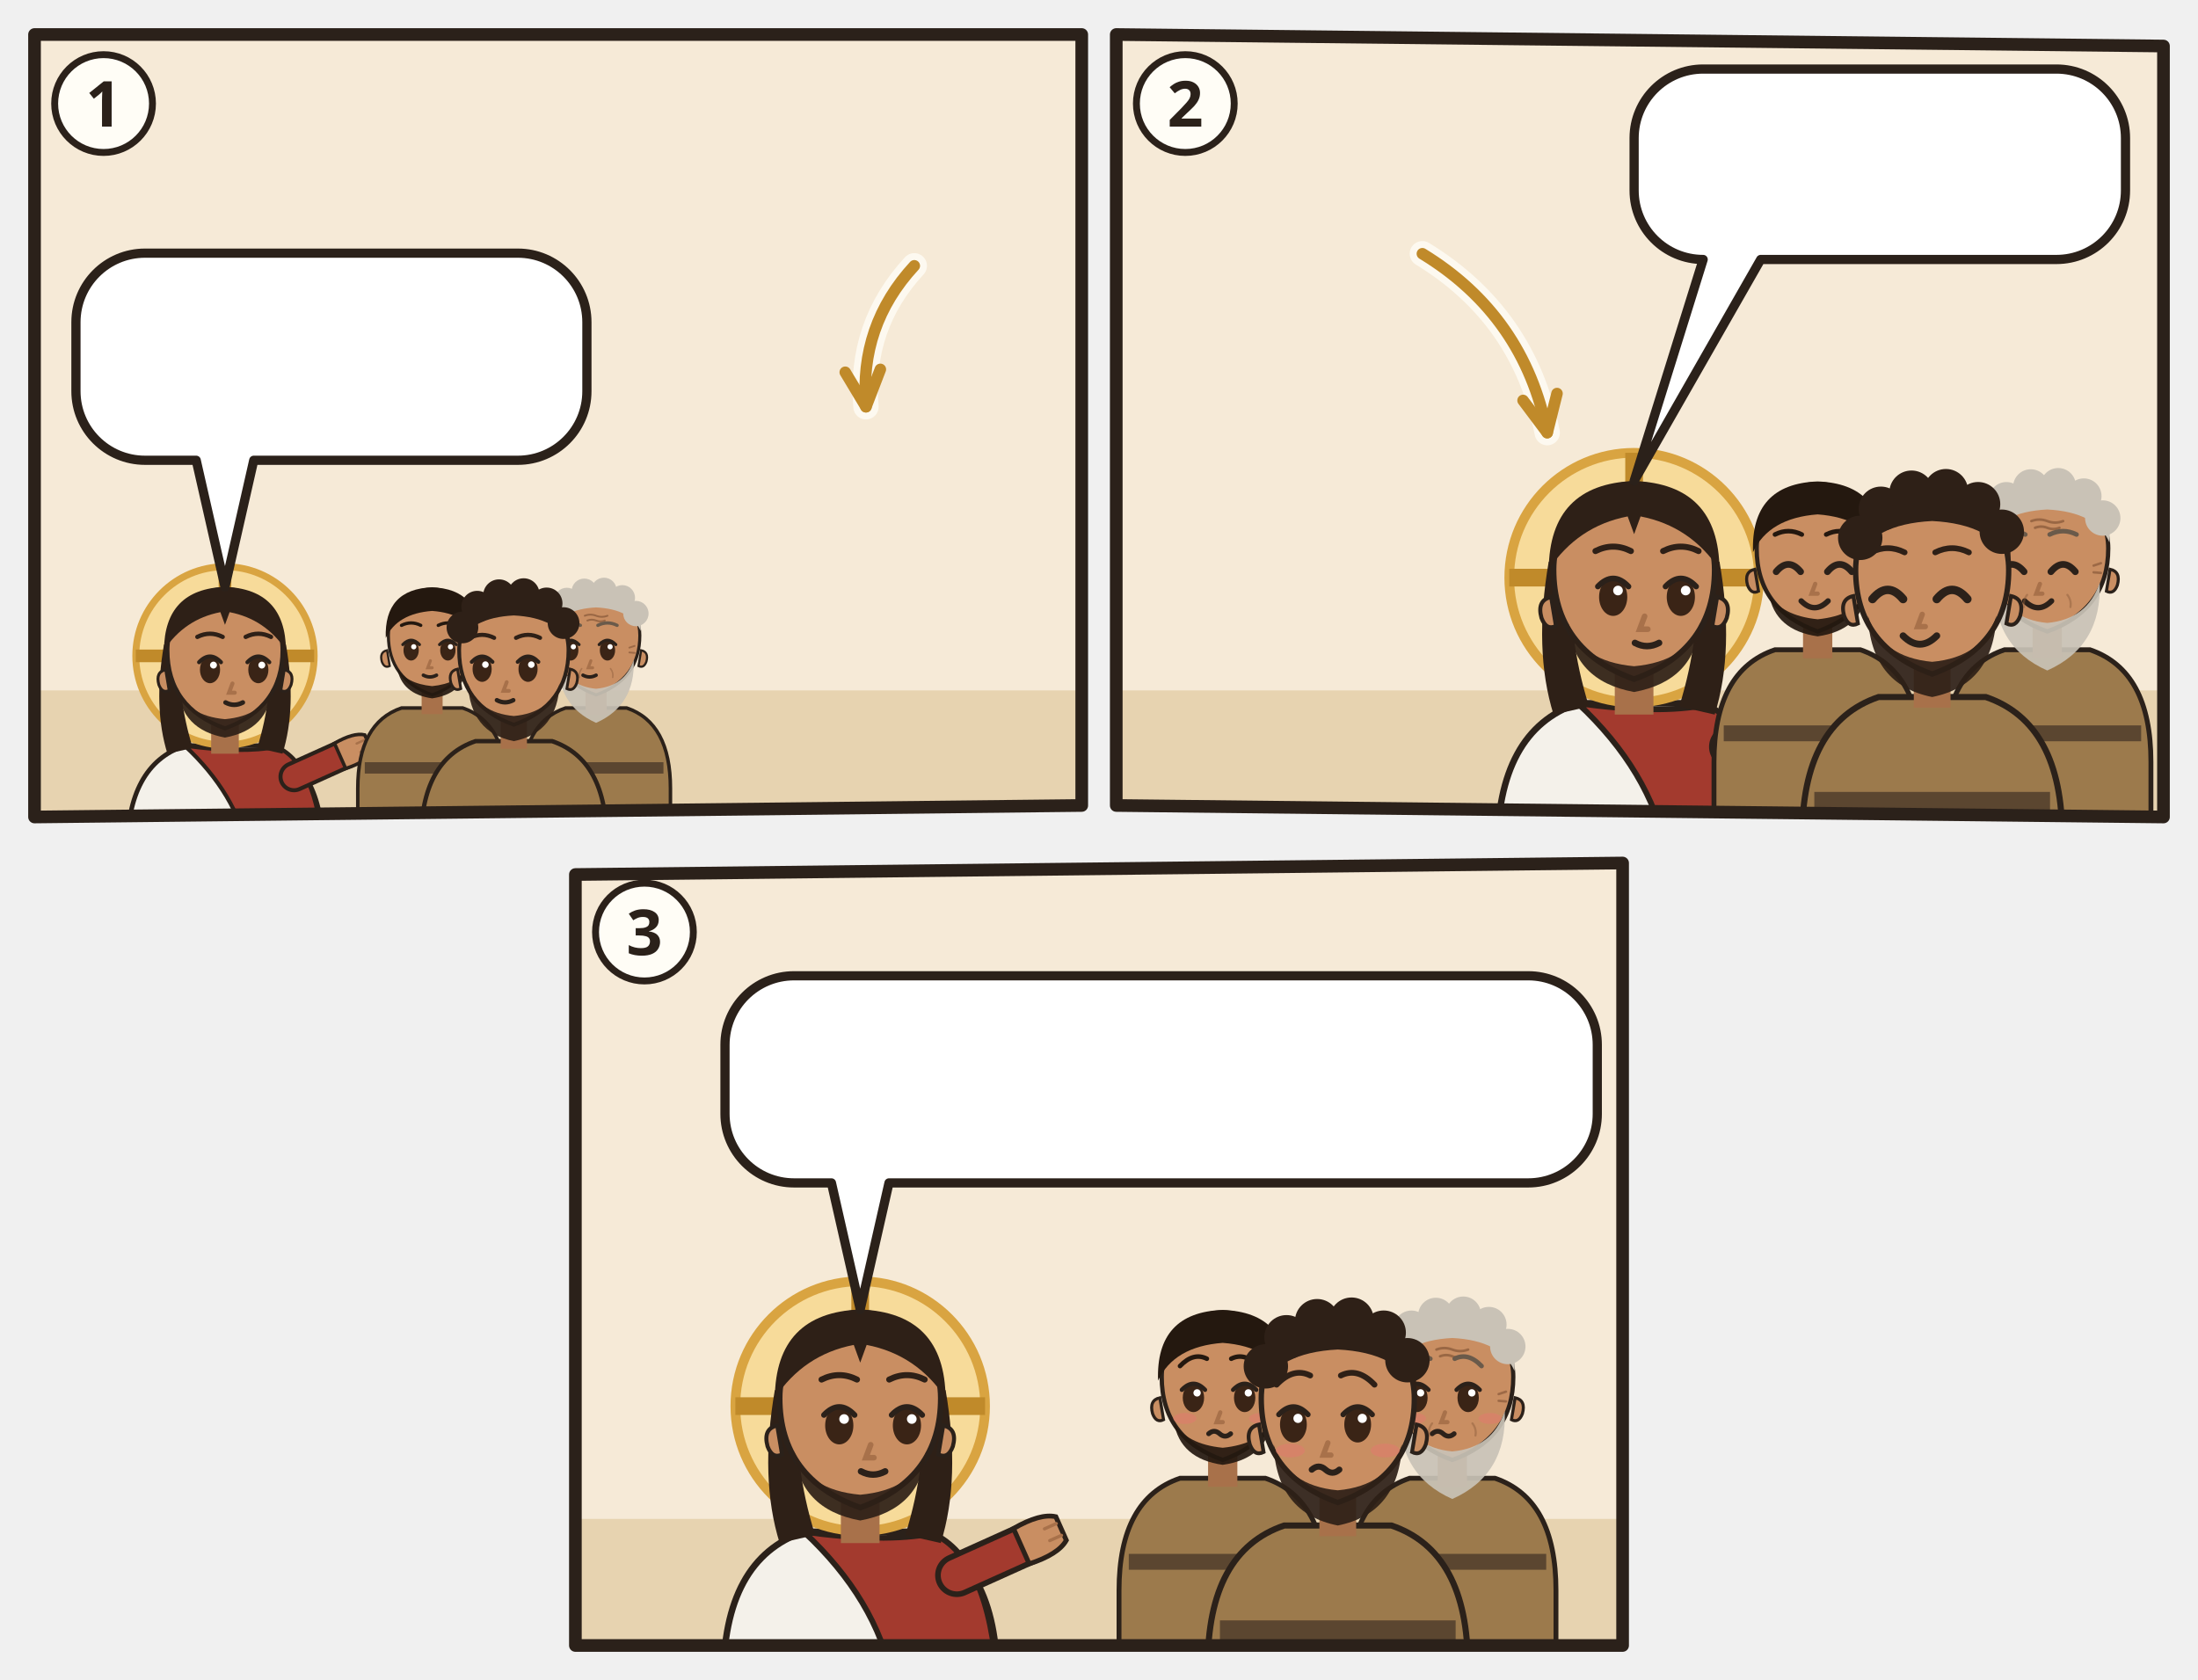
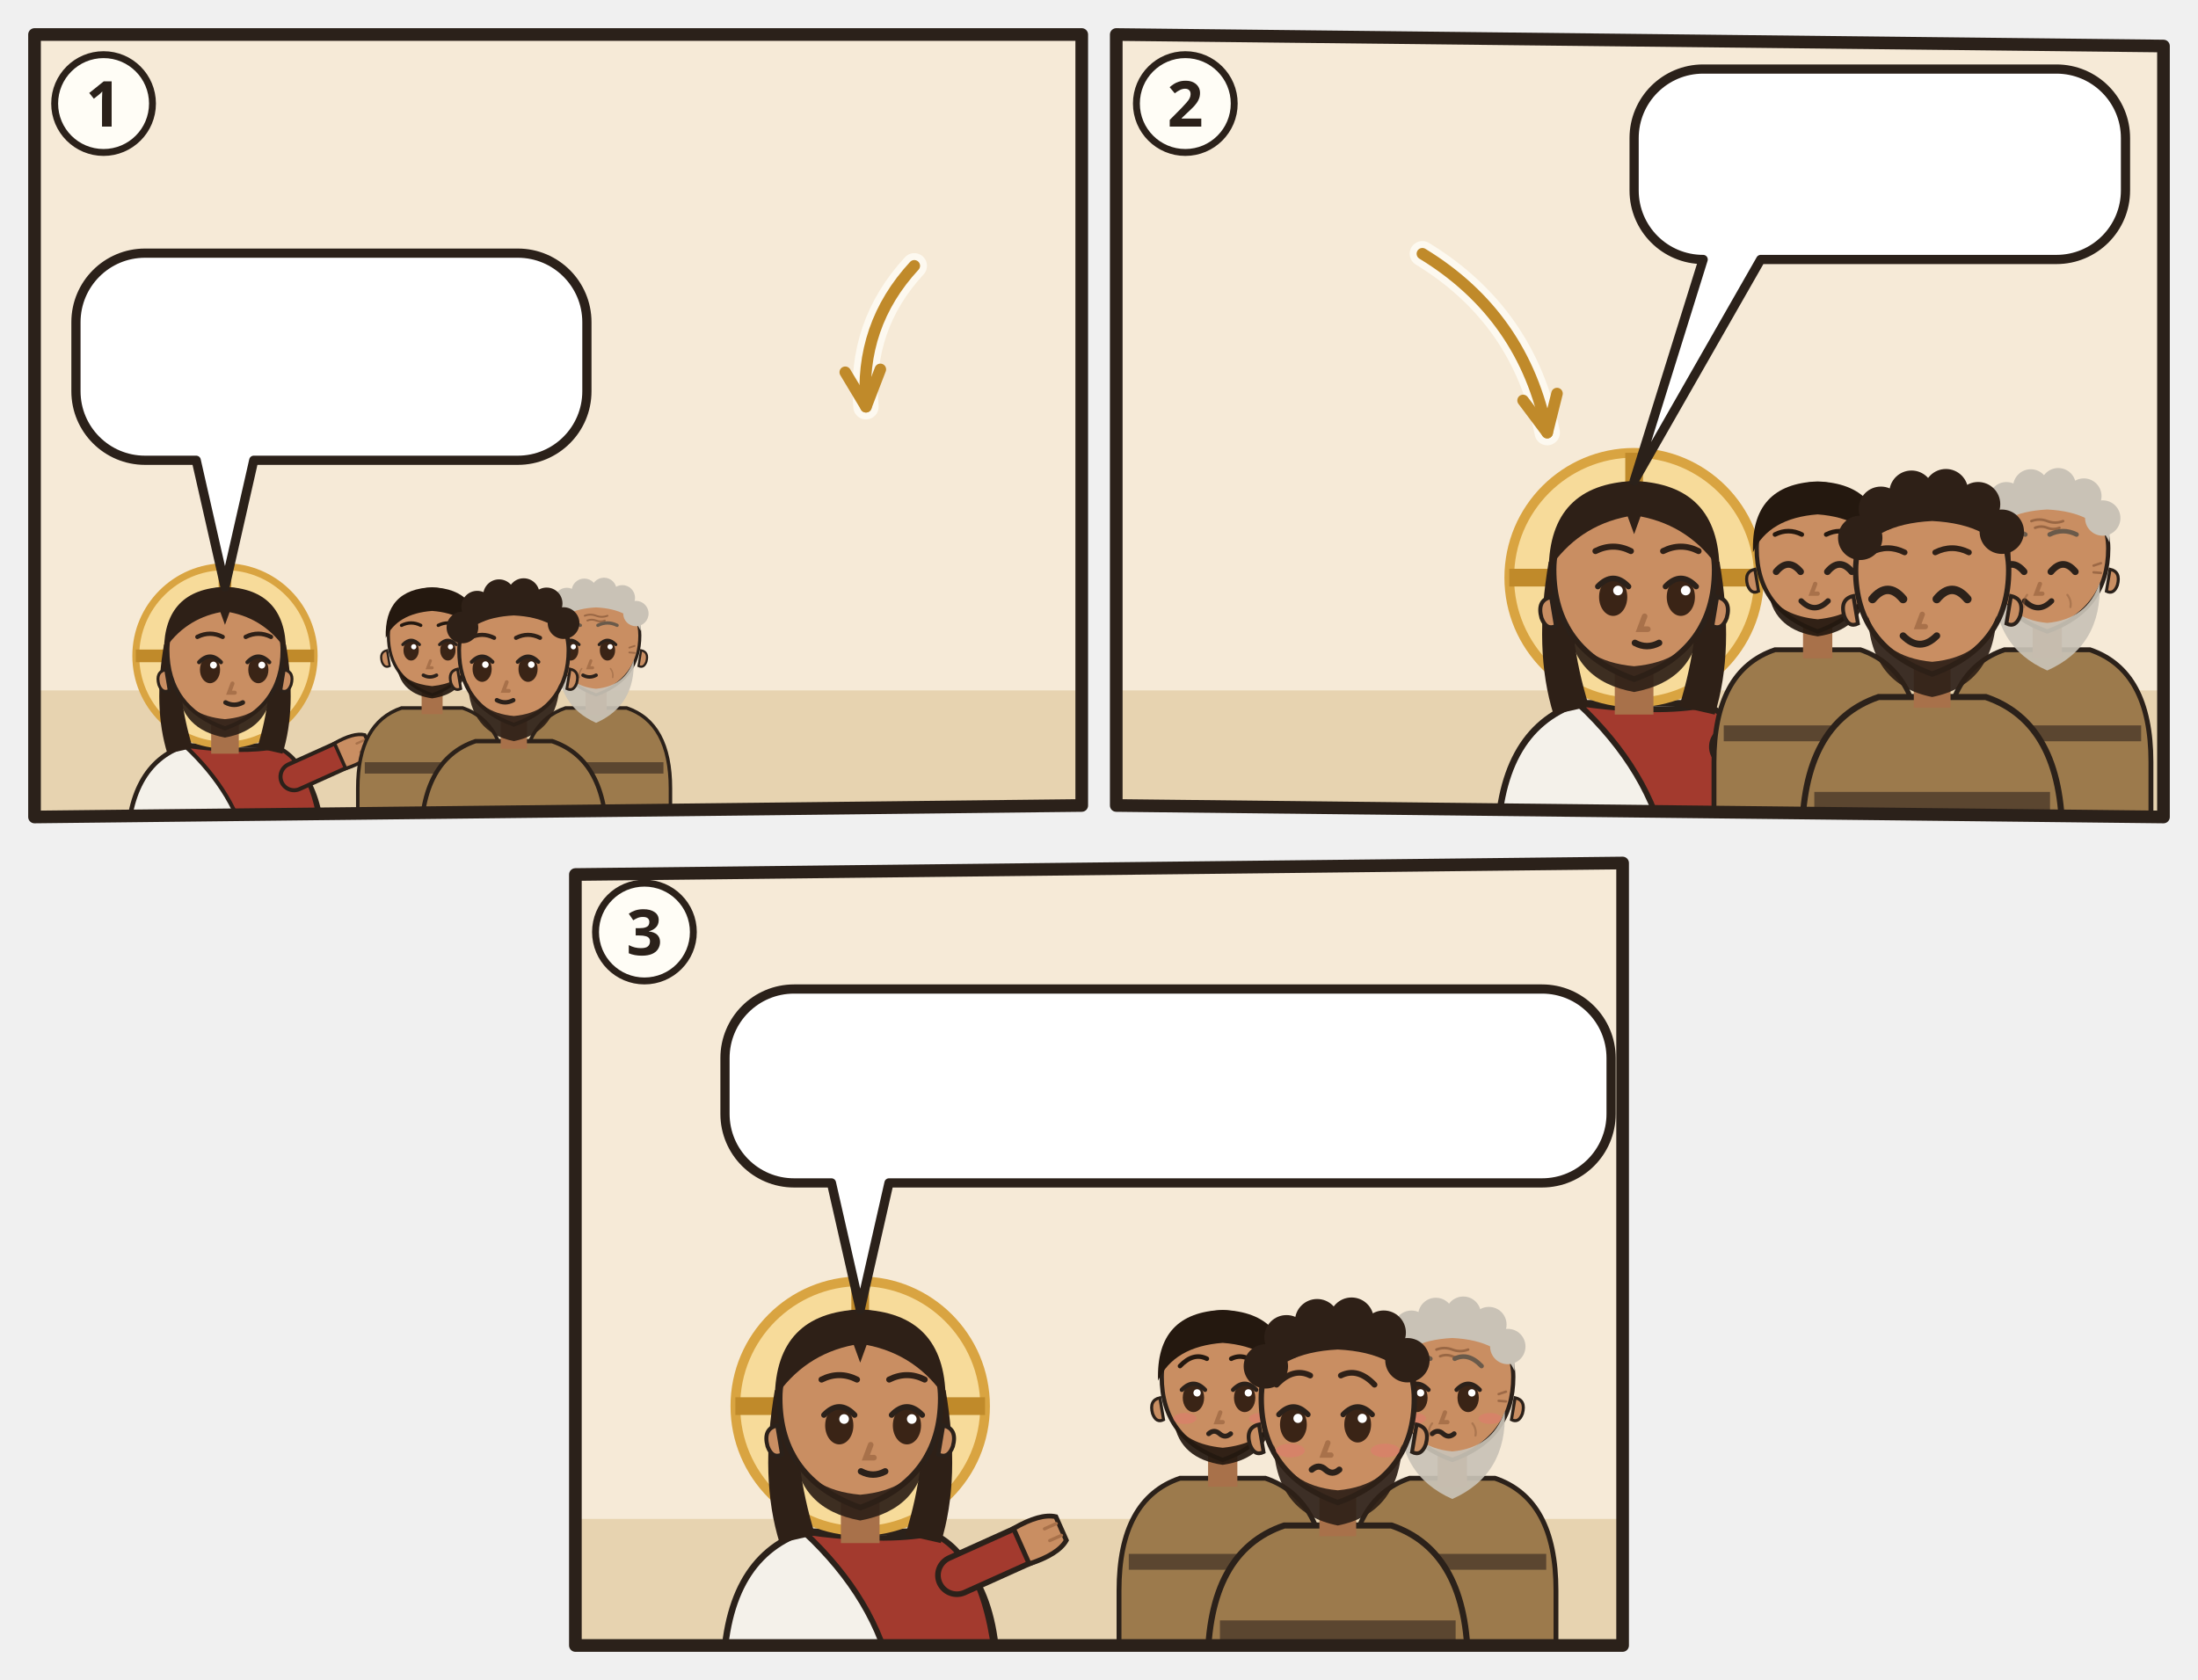
<svg xmlns="http://www.w3.org/2000/svg" viewBox="0 0 382 292">
  <svg class="ill-tile" data-span="1" x="0" y="0" width="194" height="148" viewBox="0 0 194 148">
    <g transform="translate(4 4)">
      <clipPath id="an-cp-jhn-015-1">
        <polygon points="2,2 184,2 184,136 2,138" />
      </clipPath>
      <g clip-path="url(#an-cp-jhn-015-1)">
        <polygon points="2,2 184,2 184,136 2,138" fill="#F6EAD7" />
        <path d="M0 116h186v24H0z" fill="#E7D3B0" />
        <use href="#an-gott" x="140" y="3" width="40" height="40" />
        <use href="#an-weinstock" x="102" y="40" width="80" height="80.0" />
        <g transform="translate(35.1 110.0) scale(1)">
          <path d="M-17 34V34Q-17 19-7 15.6L7 15.6Q17 19 17 34V34z" fill="#F4F1EA" stroke="#2B211A" stroke-width=".8" />
          <path d="M-7 15.6Q3 17 9 15.8Q16 19 17 34V34H4V34Q2 24-7 15.6z" fill="#A33A2E" stroke="#2B211A" stroke-width=".7" />
          <path d="M12 21L21.1 16.9" stroke="#2B211A" stroke-width="5.4" stroke-linecap="round" />
          <path d="M12 21L21.1 16.9" stroke="#A33A2E" stroke-width="4" stroke-linecap="round" />
          <g transform="translate(21.1 16.9) rotate(66)">
            <path d="M-2.4 1.2Q-2.8-2.6-1.6-4.2h3.2Q2.8-2.6 2.4 1.2z" fill="#C98E62" stroke="#2B211A" stroke-width=".6" />
            <path d="M-.8-3.9v1.6M.8-3.9v1.6" stroke="#A8714A" stroke-width=".4" stroke-linecap="round" />
          </g>
          <circle r="15.5" fill="#F7DB9A" stroke="#D9A441" stroke-width="1.2" />
          <path d="M0-15.5v5M-15.5 0h5M15.5 0h-5" stroke="#C08A2A" stroke-width="2.2" />
          <path d="M-10.6 -2Q-12.5 9-10 17L-5.6 16Q-8.4 7-7.6-1z M10.6 -2Q12.5 9 10 17L5.6 16Q8.4 7 7.6-1z" fill="#2E2017" />
          <path d="M-2.4 11h4.8v6h-4.8z" fill="#A8714A" />
          <path d="M-10 -1Q-10 9 0 12.6Q10 9 10 -1A10 10.6 0 0 0 -10 -1z" fill="#C98E62" stroke="#2B211A" stroke-width=".7" />
          <path d="M10.3 2.4q1.8.4 1.2 2.6-.6 1.6-1.8 1z M-10.3 2.4q-1.8.4-1.2 2.6.6 1.6 1.8 1z" fill="#C98E62" stroke="#2B211A" stroke-width=".5" />
          <path d="M-8.2 5.6Q-7.6 12.8 0 14.2Q7.6 12.8 8.2 5.6Q6.6 10.4 0 11Q-6.6 10.4-8.2 5.6z" fill="#2E2017" opacity=".92" />
          <ellipse cx="-2.6" cy="2.4" rx="1.75" ry="2.35" fill="#3A2416" />
          <path d="M-4.5 1.1Q-2.6 -0.9 -0.7 1.1" fill="none" stroke="#2B211A" stroke-width=".7" stroke-linecap="round" />
          <circle cx="-2.0" cy="1.6" r=".6" fill="#FFF" />
          <ellipse cx="5.8" cy="2.4" rx="1.75" ry="2.35" fill="#3A2416" />
          <path d="M3.9 1.1Q5.8 -0.9 7.7 1.1" fill="none" stroke="#2B211A" stroke-width=".7" stroke-linecap="round" />
          <circle cx="6.4" cy="1.6" r=".6" fill="#FFF" />
          <path d="M1.3 4.8l-.6 1.6h1" fill="none" stroke="#A8714A" stroke-width=".7" stroke-linecap="round" />
          <path d="M0.1 8.1Q1.6 8.9 3.1 8.1" fill="none" stroke="#2B211A" stroke-width=".8" stroke-linecap="round" />
          <path d="M-10.6-1Q-10.5-11.6 0-12Q10.5-11.6 10.6-1Q7-6.4 .8-7.6L0-5.4-.8-7.6Q-7-6.4-10.6-1z" fill="#2E2017" />
          <path d="M-4.8 -3.3Q-2.6 -4.4 -0.4 -3.3M3.6 -3.3Q5.8 -4.4 8.0 -3.3" fill="none" stroke="#2E2017" stroke-width="0.75" stroke-linecap="round" />
        </g>
        <g transform="translate(71.1 107.2) scale(0.76)">
          <path d="M-17 46V34Q-17 19-7 15.6L7 15.6Q17 19 17 34V46z" fill="#9C7A4C" stroke="#2B211A" stroke-width=".8" />
          <path d="M-15.4 28h30.8v2.6h-30.8z" fill="#5B4630" />
          <path d="M-2.4 11h4.8v6h-4.8z" fill="#A8714A" />
          <path d="M-10 -1Q-10 9 0 12.6Q10 9 10 -1A10 10.6 0 0 0 -10 -1z" fill="#C98E62" stroke="#2B211A" stroke-width=".7" />
          <path d="M10.3 2.4q1.8.4 1.2 2.6-.6 1.6-1.8 1z M-10.3 2.4q-1.8.4-1.2 2.6.6 1.6 1.8 1z" fill="#C98E62" stroke="#2B211A" stroke-width=".5" />
          <path d="M-8 6.4Q-7 12.4 0 13.4Q7 12.4 8 6.4Q6 10 0 10.6Q-6 10-8 6.4z" fill="#24180F" opacity=".92" />
          <ellipse cx="-4.8" cy="2.4" rx="1.75" ry="2.35" fill="#3A2416" />
          <path d="M-6.7 1.1Q-4.8 -0.9 -2.9 1.1" fill="none" stroke="#2B211A" stroke-width=".7" stroke-linecap="round" />
          <circle cx="-4.2" cy="1.6" r=".6" fill="#FFF" />
          <ellipse cx="3.6" cy="2.4" rx="1.75" ry="2.35" fill="#3A2416" />
          <path d="M1.7 1.1Q3.6 -0.9 5.5 1.1" fill="none" stroke="#2B211A" stroke-width=".7" stroke-linecap="round" />
          <circle cx="4.2" cy="1.6" r=".6" fill="#FFF" />
          <path d="M-0.4 4.8l-.6 1.6h1" fill="none" stroke="#A8714A" stroke-width=".7" stroke-linecap="round" />
          <path d="M-2.0 8.1Q-0.5 8.9 1.0 8.1" fill="none" stroke="#2B211A" stroke-width=".8" stroke-linecap="round" />
          <path d="M-10.6-.4Q-11-11.6 0-12Q11-11.6 10.6-.4Q8-6 0-6.6Q-8-6-10.6-.4z" fill="#24180F" />
          <path d="M-7.0 -3.3Q-4.8 -4.4 -2.6 -3.3M1.4 -3.3Q3.6 -4.4 5.8 -3.3" fill="none" stroke="#24180F" stroke-width="0.75" stroke-linecap="round" />
        </g>
        <g transform="translate(99.6 107.2) scale(0.76)">
          <path d="M-17 46V34Q-17 19-7 15.6L7 15.6Q17 19 17 34V46z" fill="#9C7A4C" stroke="#2B211A" stroke-width=".8" />
          <path d="M-15.4 28h30.8v2.6h-30.8z" fill="#5B4630" />
          <path d="M-2.4 11h4.8v6h-4.8z" fill="#A8714A" />
          <path d="M-10 -1Q-10 9 0 12.6Q10 9 10 -1A10 10.6 0 0 0 -10 -1z" fill="#C98E62" stroke="#2B211A" stroke-width=".7" />
          <path d="M10.3 2.4q1.8.4 1.2 2.6-.6 1.6-1.8 1z M-10.3 2.4q-1.8.4-1.2 2.6.6 1.6 1.8 1z" fill="#C98E62" stroke="#2B211A" stroke-width=".5" />
          <path d="M-8.6 4.6Q-9 15 0 19Q9 15 8.6 4.6Q6.6 10.6 0 11.2Q-6.6 10.6-8.6 4.6z" fill="#C9C2B6" opacity=".92" />
          <ellipse cx="-5.8" cy="2.4" rx="1.75" ry="2.35" fill="#3A2416" />
          <path d="M-7.7 1.1Q-5.8 -0.9 -3.9 1.1" fill="none" stroke="#2B211A" stroke-width=".7" stroke-linecap="round" />
          <circle cx="-5.2" cy="1.6" r=".6" fill="#FFF" />
          <ellipse cx="2.6" cy="2.4" rx="1.75" ry="2.35" fill="#3A2416" />
          <path d="M0.7 1.1Q2.6 -0.9 4.5 1.1" fill="none" stroke="#2B211A" stroke-width=".7" stroke-linecap="round" />
          <circle cx="3.2" cy="1.6" r=".6" fill="#FFF" />
          <path d="M-1.2 4.8l-.6 1.6h1" fill="none" stroke="#A8714A" stroke-width=".7" stroke-linecap="round" />
          <path d="M-3.0 8.1Q-1.5 8.9 0.0 8.1" fill="none" stroke="#2B211A" stroke-width=".8" stroke-linecap="round" />
          <g stroke="#8A5A3A" stroke-linecap="round" fill="none">
            <path d="M-2.6-5.5q1.3-.5 2.6 0t2.6 0M-2-4.4q1-.4 2 0t2 0" stroke-width=".42" opacity=".75" />
            <path d="M-7.6 1.8l-1.2-.4M-7.6 2.9l-1.2.1M7.6 1.8l1.2-.4M7.6 2.9l1.2.1" stroke-width=".4" opacity=".7" />
            <path d="M-3.3 6.6q-.7.9-.5 2M3.3 6.6q.7.9.5 2" stroke-width=".35" opacity=".45" />
          </g>
          <path d="M-10.2-2Q-10.8-11.8 0-12.2Q10.8-11.8 10.2-2Q8-7 0-7.4Q-8-7-10.2-2z" fill="#C9C2B6" />
          <circle cx="-9.4" cy="-5.2" r="2.9" fill="#C9C2B6" />
          <circle cx="-6.7" cy="-9.0" r="2.9" fill="#C9C2B6" />
          <circle cx="-2.7" cy="-11.1" r="2.9" fill="#C9C2B6" />
          <circle cx="1.8" cy="-11.3" r="2.9" fill="#C9C2B6" />
          <circle cx="6.0" cy="-9.6" r="2.9" fill="#C9C2B6" />
          <circle cx="9.1" cy="-6.0" r="2.9" fill="#C9C2B6" />
          <path d="M-8.0 -3.3Q-5.8 -4.4 -3.6 -3.3M0.4 -3.3Q2.6 -4.4 4.8 -3.3" fill="none" stroke="#6A5A4A" stroke-width="0.75" stroke-linecap="round" />
        </g>
        <g transform="translate(85.3 110.0) scale(0.95)">
          <path d="M-17 34V34Q-17 19-7 15.6L7 15.6Q17 19 17 34V34z" fill="#9C7A4C" stroke="#2B211A" stroke-width=".8" />
          <path d="M-15.4 28h30.8v2.6h-30.8z" fill="#5B4630" />
          <path d="M-2.4 11h4.8v6h-4.8z" fill="#A8714A" />
          <path d="M-10 -1Q-10 9 0 12.6Q10 9 10 -1A10 10.6 0 0 0 -10 -1z" fill="#C98E62" stroke="#2B211A" stroke-width=".7" />
          <path d="M10.3 2.4q1.8.4 1.2 2.6-.6 1.6-1.8 1z M-10.3 2.4q-1.8.4-1.2 2.6.6 1.6 1.8 1z" fill="#C98E62" stroke="#2B211A" stroke-width=".5" />
          <path d="M-8.4 5Q-8 14 0 15.6Q8 14 8.4 5Q6.6 10.4 0 11Q-6.6 10.4-8.4 5z" fill="#2E2017" opacity=".92" />
          <ellipse cx="-5.8" cy="2.4" rx="1.75" ry="2.35" fill="#3A2416" />
          <path d="M-7.7 1.1Q-5.8 -0.9 -3.9 1.1" fill="none" stroke="#2B211A" stroke-width=".7" stroke-linecap="round" />
          <circle cx="-5.2" cy="1.6" r=".6" fill="#FFF" />
          <ellipse cx="2.6" cy="2.4" rx="1.75" ry="2.35" fill="#3A2416" />
          <path d="M0.7 1.1Q2.6 -0.9 4.5 1.1" fill="none" stroke="#2B211A" stroke-width=".7" stroke-linecap="round" />
          <circle cx="3.2" cy="1.6" r=".6" fill="#FFF" />
          <path d="M-1.3 4.8l-.6 1.6h1" fill="none" stroke="#A8714A" stroke-width=".7" stroke-linecap="round" />
          <path d="M-3.1 8.1Q-1.6 8.9 -0.1 8.1" fill="none" stroke="#2B211A" stroke-width=".8" stroke-linecap="round" />
          <path d="M-10.2-2Q-10.8-11.8 0-12.2Q10.8-11.8 10.2-2Q8-7 0-7.4Q-8-7-10.2-2z" fill="#2E2017" />
          <circle cx="-9.4" cy="-5.2" r="2.9" fill="#2E2017" />
          <circle cx="-6.7" cy="-9.0" r="2.9" fill="#2E2017" />
          <circle cx="-2.7" cy="-11.1" r="2.9" fill="#2E2017" />
          <circle cx="1.8" cy="-11.3" r="2.9" fill="#2E2017" />
          <circle cx="6.0" cy="-9.6" r="2.9" fill="#2E2017" />
          <circle cx="9.1" cy="-6.0" r="2.9" fill="#2E2017" />
          <path d="M-8.0 -3.3Q-5.8 -4.4 -3.6 -3.3M0.4 -3.3Q2.6 -4.4 4.8 -3.3" fill="none" stroke="#2E2017" stroke-width="0.75" stroke-linecap="round" />
          <g filter="url(#an-kontur)">
            <use href="#an-a-g-zwoelf" x="-8" y="17" width="16" height="16" />
          </g>
        </g>
        <path d="M154.9 42.2Q145.3 52.6 146.5 66.7" fill="none" stroke="#FFFDF6" stroke-width="4.4" stroke-linecap="round" opacity=".8" />
        <path d="M154.9 42.2Q145.3 52.6 146.5 66.7" fill="none" stroke="#C08A2A" stroke-width="2" stroke-linecap="round" />
        <path d="M142.9 60.7L146.5 66.7L149.0 60.2" fill="none" stroke="#C08A2A" stroke-width="2" stroke-linecap="round" stroke-linejoin="round" />
        <g>
          <path d="M21.2 40H86A12 12 0 0 1 98 52V64A12 12 0 0 1 86 76L40.1 76L35.1 98L30.1 76H21.2A12 12 0 0 1 9.2 64V52A12 12 0 0 1 21.2 40Z" fill="#FFFFFF" stroke="#2B211A" stroke-width="1.6" stroke-linejoin="round" />
          <use href="#an-p-jesus" x="15.2" y="46.0" width="16.9" height="24" />
          <use href="#an-weinstock" x="37.1" y="46.0" width="24.0" height="24" />
          <use href="#an-p-g-zwoelf-gruppe" x="66.1" y="46.0" width="25.9" height="24" />
        </g>
      </g>
      <polygon class="pn-frame" points="2,2 184,2 184,136 2,138" fill="none" stroke="#2B211A" stroke-width="2.2" stroke-linejoin="round" />
      <circle cx="14" cy="14" r="8.5" fill="#FFFDF6" stroke="#2B211A" stroke-width="1.2" />
      <text x="14" y="18" text-anchor="middle" font-family="sans-serif" font-size="11" font-weight="700" fill="#2B211A">1</text>
    </g>
  </svg>
  <svg class="ill-tile" data-span="1" x="188" y="0" width="194" height="148" viewBox="0 0 194 148">
    <g transform="translate(4 4)">
      <clipPath id="an-cp-jhn-015-2">
        <polygon points="2,2 184,4 184,138 2,136" />
      </clipPath>
      <g clip-path="url(#an-cp-jhn-015-2)">
        <polygon points="2,2 184,4 184,138 2,136" fill="#F6EAD7" />
        <path d="M0 116h186v24H0z" fill="#E7D3B0" />
        <use href="#an-gott" x="26" y="3" width="40" height="40" />
        <g transform="translate(92.0 96.4) scale(1.4)">
          <path d="M-17 34V34Q-17 19-7 15.6L7 15.6Q17 19 17 34V34z" fill="#F4F1EA" stroke="#2B211A" stroke-width=".8" />
          <path d="M-7 15.6Q3 17 9 15.8Q16 19 17 34V34H4V34Q2 24-7 15.6z" fill="#A33A2E" stroke="#2B211A" stroke-width=".7" />
          <path d="M12 21L21.1 16.9" stroke="#2B211A" stroke-width="5.4" stroke-linecap="round" />
          <path d="M12 21L21.1 16.9" stroke="#A33A2E" stroke-width="4" stroke-linecap="round" />
          <g transform="translate(21.1 16.9) rotate(66)">
            <path d="M-2.4 1.2Q-2.8-2.6-1.6-4.2h3.2Q2.8-2.6 2.4 1.2z" fill="#C98E62" stroke="#2B211A" stroke-width=".6" />
            <path d="M-.8-3.9v1.6M.8-3.9v1.6" stroke="#A8714A" stroke-width=".4" stroke-linecap="round" />
          </g>
          <circle r="15.5" fill="#F7DB9A" stroke="#D9A441" stroke-width="1.2" />
          <path d="M0-15.5v5M-15.5 0h5M15.5 0h-5" stroke="#C08A2A" stroke-width="2.2" />
          <path d="M-10.6 -2Q-12.5 9-10 17L-5.6 16Q-8.4 7-7.6-1z M10.6 -2Q12.5 9 10 17L5.6 16Q8.4 7 7.6-1z" fill="#2E2017" />
          <path d="M-2.4 11h4.8v6h-4.8z" fill="#A8714A" />
          <path d="M-10 -1Q-10 9 0 12.6Q10 9 10 -1A10 10.6 0 0 0 -10 -1z" fill="#C98E62" stroke="#2B211A" stroke-width=".7" />
          <path d="M10.3 2.4q1.8.4 1.2 2.6-.6 1.6-1.8 1z M-10.3 2.4q-1.8.4-1.2 2.6.6 1.6 1.8 1z" fill="#C98E62" stroke="#2B211A" stroke-width=".5" />
          <path d="M-8.2 5.6Q-7.6 12.8 0 14.2Q7.6 12.8 8.2 5.6Q6.6 10.4 0 11Q-6.6 10.4-8.2 5.6z" fill="#2E2017" opacity=".92" />
          <ellipse cx="-2.6" cy="2.4" rx="1.75" ry="2.35" fill="#3A2416" />
          <path d="M-4.5 1.1Q-2.6 -0.9 -0.7 1.1" fill="none" stroke="#2B211A" stroke-width=".7" stroke-linecap="round" />
          <circle cx="-2.0" cy="1.6" r=".6" fill="#FFF" />
          <ellipse cx="5.8" cy="2.4" rx="1.75" ry="2.35" fill="#3A2416" />
          <path d="M3.9 1.1Q5.8 -0.9 7.7 1.1" fill="none" stroke="#2B211A" stroke-width=".7" stroke-linecap="round" />
          <circle cx="6.4" cy="1.6" r=".6" fill="#FFF" />
          <path d="M1.3 4.8l-.6 1.6h1" fill="none" stroke="#A8714A" stroke-width=".7" stroke-linecap="round" />
          <path d="M0.1 8.1Q1.6 8.9 3.1 8.1" fill="none" stroke="#2B211A" stroke-width=".8" stroke-linecap="round" />
          <path d="M-10.6-1Q-10.5-11.6 0-12Q10.5-11.6 10.6-1Q7-6.4 .8-7.6L0-5.4-.8-7.6Q-7-6.4-10.6-1z" fill="#2E2017" />
          <path d="M-4.8 -3.3Q-2.6 -4.4 -0.4 -3.3M3.6 -3.3Q5.8 -4.4 8.0 -3.3" fill="none" stroke="#2E2017" stroke-width="0.75" stroke-linecap="round" />
        </g>
        <g transform="translate(123.9 92.4) scale(1.06)">
          <path d="M-17 46V34Q-17 19-7 15.6L7 15.6Q17 19 17 34V46z" fill="#9C7A4C" stroke="#2B211A" stroke-width=".8" />
          <path d="M-15.4 28h30.8v2.6h-30.8z" fill="#5B4630" />
          <path d="M-2.4 11h4.8v6h-4.8z" fill="#A8714A" />
          <path d="M-10 -1Q-10 9 0 12.6Q10 9 10 -1A10 10.6 0 0 0 -10 -1z" fill="#C98E62" stroke="#2B211A" stroke-width=".7" />
          <path d="M10.3 2.4q1.8.4 1.2 2.6-.6 1.6-1.8 1z M-10.3 2.4q-1.8.4-1.2 2.6.6 1.6 1.8 1z" fill="#C98E62" stroke="#2B211A" stroke-width=".5" />
          <path d="M-8 6.4Q-7 12.4 0 13.4Q7 12.4 8 6.4Q6 10 0 10.6Q-6 10-8 6.4z" fill="#24180F" opacity=".92" />
          <path d="M-6.8 2.8Q-4.8 0.4 -2.8 2.8" fill="none" stroke="#2B211A" stroke-width="1.1" stroke-linecap="round" />
          <path d="M1.6 2.8Q3.6 0.4 5.6 2.8" fill="none" stroke="#2B211A" stroke-width="1.1" stroke-linecap="round" />
          <path d="M-0.4 4.8l-.6 1.6h1" fill="none" stroke="#A8714A" stroke-width=".7" stroke-linecap="round" />
          <path d="M-2.7 7.6Q-0.5 9.8 1.7 7.6" fill="none" stroke="#2B211A" stroke-width=".9" stroke-linecap="round" />
          <path d="M-10.6-.4Q-11-11.6 0-12Q11-11.6 10.6-.4Q8-6 0-6.6Q-8-6-10.6-.4z" fill="#24180F" />
          <path d="M-7.0 -3.3Q-4.8 -4.4 -2.6 -3.3M1.4 -3.3Q3.6 -4.4 5.8 -3.3" fill="none" stroke="#24180F" stroke-width="0.75" stroke-linecap="round" />
        </g>
        <g transform="translate(163.8 92.4) scale(1.06)">
          <path d="M-17 46V34Q-17 19-7 15.6L7 15.6Q17 19 17 34V46z" fill="#9C7A4C" stroke="#2B211A" stroke-width=".8" />
          <path d="M-15.4 28h30.8v2.6h-30.8z" fill="#5B4630" />
          <path d="M-2.4 11h4.8v6h-4.8z" fill="#A8714A" />
          <path d="M-10 -1Q-10 9 0 12.6Q10 9 10 -1A10 10.6 0 0 0 -10 -1z" fill="#C98E62" stroke="#2B211A" stroke-width=".7" />
          <path d="M10.3 2.4q1.8.4 1.2 2.6-.6 1.6-1.8 1z M-10.3 2.4q-1.8.4-1.2 2.6.6 1.6 1.8 1z" fill="#C98E62" stroke="#2B211A" stroke-width=".5" />
          <path d="M-8.6 4.6Q-9 15 0 19Q9 15 8.6 4.6Q6.6 10.6 0 11.2Q-6.6 10.6-8.6 4.6z" fill="#C9C2B6" opacity=".92" />
          <path d="M-7.8 2.8Q-5.8 0.4 -3.8 2.8" fill="none" stroke="#2B211A" stroke-width="1.1" stroke-linecap="round" />
          <path d="M0.6 2.8Q2.6 0.4 4.6 2.8" fill="none" stroke="#2B211A" stroke-width="1.1" stroke-linecap="round" />
          <path d="M-1.2 4.8l-.6 1.6h1" fill="none" stroke="#A8714A" stroke-width=".7" stroke-linecap="round" />
          <path d="M-3.7 7.6Q-1.5 9.8 0.7 7.6" fill="none" stroke="#2B211A" stroke-width=".9" stroke-linecap="round" />
          <g stroke="#8A5A3A" stroke-linecap="round" fill="none">
            <path d="M-2.6-5.5q1.3-.5 2.6 0t2.6 0M-2-4.4q1-.4 2 0t2 0" stroke-width=".42" opacity=".75" />
            <path d="M-7.6 1.8l-1.2-.4M-7.6 2.9l-1.2.1M7.6 1.8l1.2-.4M7.6 2.9l1.2.1" stroke-width=".4" opacity=".7" />
            <path d="M-3.3 6.6q-.7.9-.5 2M3.3 6.6q.7.9.5 2" stroke-width=".35" opacity=".45" />
          </g>
          <path d="M-10.2-2Q-10.8-11.8 0-12.2Q10.8-11.8 10.2-2Q8-7 0-7.4Q-8-7-10.2-2z" fill="#C9C2B6" />
          <circle cx="-9.4" cy="-5.2" r="2.9" fill="#C9C2B6" />
          <circle cx="-6.7" cy="-9.0" r="2.9" fill="#C9C2B6" />
          <circle cx="-2.7" cy="-11.1" r="2.9" fill="#C9C2B6" />
          <circle cx="1.8" cy="-11.3" r="2.9" fill="#C9C2B6" />
          <circle cx="6.0" cy="-9.6" r="2.9" fill="#C9C2B6" />
          <circle cx="9.1" cy="-6.0" r="2.9" fill="#C9C2B6" />
          <path d="M-8.0 -3.3Q-5.8 -4.4 -3.6 -3.3M0.4 -3.3Q2.6 -4.4 4.8 -3.3" fill="none" stroke="#6A5A4A" stroke-width="0.75" stroke-linecap="round" />
        </g>
        <g transform="translate(143.8 96.4) scale(1.33)">
          <path d="M-17 34V34Q-17 19-7 15.6L7 15.6Q17 19 17 34V34z" fill="#9C7A4C" stroke="#2B211A" stroke-width=".8" />
          <path d="M-15.4 28h30.8v2.6h-30.8z" fill="#5B4630" />
          <path d="M-2.4 11h4.8v6h-4.8z" fill="#A8714A" />
          <path d="M-10 -1Q-10 9 0 12.6Q10 9 10 -1A10 10.6 0 0 0 -10 -1z" fill="#C98E62" stroke="#2B211A" stroke-width=".7" />
          <path d="M10.3 2.4q1.8.4 1.2 2.6-.6 1.6-1.8 1z M-10.3 2.4q-1.8.4-1.2 2.6.6 1.6 1.8 1z" fill="#C98E62" stroke="#2B211A" stroke-width=".5" />
          <path d="M-8.4 5Q-8 14 0 15.6Q8 14 8.4 5Q6.6 10.4 0 11Q-6.6 10.4-8.4 5z" fill="#2E2017" opacity=".92" />
          <path d="M-7.8 2.8Q-5.8 0.4 -3.8 2.8" fill="none" stroke="#2B211A" stroke-width="1.1" stroke-linecap="round" />
          <path d="M0.6 2.8Q2.6 0.4 4.6 2.8" fill="none" stroke="#2B211A" stroke-width="1.1" stroke-linecap="round" />
          <path d="M-1.3 4.8l-.6 1.6h1" fill="none" stroke="#A8714A" stroke-width=".7" stroke-linecap="round" />
          <path d="M-3.8 7.6Q-1.6 9.8 0.6 7.6" fill="none" stroke="#2B211A" stroke-width=".9" stroke-linecap="round" />
          <path d="M-10.2-2Q-10.8-11.8 0-12.2Q10.8-11.8 10.2-2Q8-7 0-7.4Q-8-7-10.2-2z" fill="#2E2017" />
          <circle cx="-9.4" cy="-5.2" r="2.9" fill="#2E2017" />
          <circle cx="-6.7" cy="-9.0" r="2.9" fill="#2E2017" />
          <circle cx="-2.7" cy="-11.1" r="2.9" fill="#2E2017" />
          <circle cx="1.8" cy="-11.3" r="2.9" fill="#2E2017" />
          <circle cx="6.0" cy="-9.6" r="2.9" fill="#2E2017" />
          <circle cx="9.1" cy="-6.0" r="2.9" fill="#2E2017" />
          <path d="M-8.0 -3.3Q-5.8 -4.4 -3.6 -3.3M0.4 -3.3Q2.6 -4.4 4.8 -3.3" fill="none" stroke="#2E2017" stroke-width="0.75" stroke-linecap="round" />
          <g filter="url(#an-kontur)">
            <use href="#an-a-g-zwoelf" x="-8" y="17" width="16" height="16" />
          </g>
        </g>
        <use href="#an-z-liebe" x="68" y="27" width="20" height="16" />
        <path d="M55.2 40.1Q72.9 50.9 76.9 71.2" fill="none" stroke="#FFFDF6" stroke-width="4.4" stroke-linecap="round" opacity=".8" />
        <path d="M55.2 40.1Q72.9 50.9 76.9 71.2" fill="none" stroke="#C08A2A" stroke-width="2" stroke-linecap="round" />
        <path d="M72.7 65.6L76.9 71.2L78.6 64.4" fill="none" stroke="#C08A2A" stroke-width="2" stroke-linecap="round" stroke-linejoin="round" />
        <g>
          <path d="M104 8H165.4A12 12 0 0 1 177.4 20V29.1A12 12 0 0 1 165.4 41.1L114 41.1L92 79.6L104 41.1H104A12 12 0 0 1 92 29.1V20A12 12 0 0 1 104 8Z" fill="#FFFFFF" stroke="#2B211A" stroke-width="1.6" stroke-linejoin="round" />
          <use href="#an-p-jesus" x="98" y="14" width="14.9" height="21.1" />
          <use href="#an-z-liebe" x="117.9" y="14" width="26.9" height="21.1" />
          <use href="#an-p-g-zwoelf-gruppe" x="149.7" y="14" width="22.8" height="21.1" />
        </g>
      </g>
      <polygon class="pn-frame" points="2,2 184,4 184,138 2,136" fill="none" stroke="#2B211A" stroke-width="2.2" stroke-linejoin="round" />
      <circle cx="14" cy="14" r="8.5" fill="#FFFDF6" stroke="#2B211A" stroke-width="1.2" />
      <text x="14" y="18" text-anchor="middle" font-family="sans-serif" font-size="11" font-weight="700" fill="#2B211A">2</text>
    </g>
  </svg>
  <svg class="ill-tile" data-span="1" x="94" y="144" width="194" height="148" viewBox="0 0 194 148">
    <g transform="translate(4 4)">
      <clipPath id="an-cp-jhn-015-3">
        <polygon points="2,4 184,2 184,138 2,138" />
      </clipPath>
      <g clip-path="url(#an-cp-jhn-015-3)">
        <polygon points="2,4 184,2 184,138 2,138" fill="#F6EAD7" />
        <path d="M0 116h186v24H0z" fill="#E7D3B0" />
        <g transform="translate(51.5 96.4) scale(1.4)">
          <path d="M-17 34V34Q-17 19-7 15.6L7 15.6Q17 19 17 34V34z" fill="#F4F1EA" stroke="#2B211A" stroke-width=".8" />
          <path d="M-7 15.6Q3 17 9 15.8Q16 19 17 34V34H4V34Q2 24-7 15.6z" fill="#A33A2E" stroke="#2B211A" stroke-width=".7" />
          <path d="M12 21L21.1 16.9" stroke="#2B211A" stroke-width="5.4" stroke-linecap="round" />
          <path d="M12 21L21.1 16.9" stroke="#A33A2E" stroke-width="4" stroke-linecap="round" />
          <g transform="translate(21.1 16.9) rotate(66)">
            <path d="M-2.4 1.2Q-2.8-2.6-1.6-4.2h3.2Q2.8-2.6 2.4 1.2z" fill="#C98E62" stroke="#2B211A" stroke-width=".6" />
            <path d="M-.8-3.9v1.6M.8-3.9v1.6" stroke="#A8714A" stroke-width=".4" stroke-linecap="round" />
          </g>
          <circle r="15.5" fill="#F7DB9A" stroke="#D9A441" stroke-width="1.2" />
          <path d="M0-15.5v5M-15.5 0h5M15.5 0h-5" stroke="#C08A2A" stroke-width="2.2" />
          <path d="M-10.6 -2Q-12.5 9-10 17L-5.6 16Q-8.4 7-7.6-1z M10.6 -2Q12.5 9 10 17L5.6 16Q8.4 7 7.6-1z" fill="#2E2017" />
          <path d="M-2.4 11h4.8v6h-4.8z" fill="#A8714A" />
          <path d="M-10 -1Q-10 9 0 12.6Q10 9 10 -1A10 10.6 0 0 0 -10 -1z" fill="#C98E62" stroke="#2B211A" stroke-width=".7" />
          <path d="M10.3 2.4q1.8.4 1.2 2.6-.6 1.6-1.8 1z M-10.3 2.4q-1.8.4-1.2 2.6.6 1.6 1.8 1z" fill="#C98E62" stroke="#2B211A" stroke-width=".5" />
          <path d="M-8.2 5.6Q-7.6 12.8 0 14.2Q7.6 12.8 8.2 5.6Q6.6 10.4 0 11Q-6.6 10.4-8.2 5.6z" fill="#2E2017" opacity=".92" />
          <ellipse cx="-2.6" cy="2.4" rx="1.75" ry="2.35" fill="#3A2416" />
          <path d="M-4.5 1.1Q-2.6 -0.9 -0.7 1.1" fill="none" stroke="#2B211A" stroke-width=".7" stroke-linecap="round" />
          <circle cx="-2.0" cy="1.6" r=".6" fill="#FFF" />
          <ellipse cx="5.8" cy="2.4" rx="1.75" ry="2.35" fill="#3A2416" />
          <path d="M3.9 1.1Q5.8 -0.9 7.7 1.1" fill="none" stroke="#2B211A" stroke-width=".7" stroke-linecap="round" />
          <circle cx="6.4" cy="1.6" r=".6" fill="#FFF" />
          <path d="M1.3 4.8l-.6 1.6h1" fill="none" stroke="#A8714A" stroke-width=".7" stroke-linecap="round" />
          <path d="M0.1 8.1Q1.6 8.9 3.1 8.1" fill="none" stroke="#2B211A" stroke-width=".8" stroke-linecap="round" />
          <path d="M-10.6-1Q-10.5-11.6 0-12Q10.5-11.6 10.6-1Q7-6.4 .8-7.6L0-5.4-.8-7.6Q-7-6.4-10.6-1z" fill="#2E2017" />
          <path d="M-4.8 -3.3Q-2.6 -4.4 -0.4 -3.3M3.6 -3.3Q5.8 -4.4 8.0 -3.3" fill="none" stroke="#2E2017" stroke-width="0.75" stroke-linecap="round" />
        </g>
        <g transform="translate(114.5 92.4) scale(1.06)">
          <path d="M-17 46V34Q-17 19-7 15.6L7 15.6Q17 19 17 34V46z" fill="#9C7A4C" stroke="#2B211A" stroke-width=".8" />
          <path d="M-15.4 28h30.8v2.6h-30.8z" fill="#5B4630" />
          <path d="M-2.4 11h4.8v6h-4.8z" fill="#A8714A" />
          <path d="M-10 -1Q-10 9 0 12.6Q10 9 10 -1A10 10.6 0 0 0 -10 -1z" fill="#C98E62" stroke="#2B211A" stroke-width=".7" />
          <path d="M10.3 2.4q1.8.4 1.2 2.6-.6 1.6-1.8 1z M-10.3 2.4q-1.8.4-1.2 2.6.6 1.6 1.8 1z" fill="#C98E62" stroke="#2B211A" stroke-width=".5" />
          <path d="M-8 6.4Q-7 12.4 0 13.4Q7 12.4 8 6.4Q6 10 0 10.6Q-6 10-8 6.4z" fill="#24180F" opacity=".92" />
          <ellipse cx="-4.8" cy="2.4" rx="1.75" ry="2.35" fill="#3A2416" />
          <path d="M-6.7 1.1Q-4.8 -0.9 -2.9 1.1" fill="none" stroke="#2B211A" stroke-width=".7" stroke-linecap="round" />
          <circle cx="-4.2" cy="1.6" r=".6" fill="#FFF" />
          <ellipse cx="3.6" cy="2.4" rx="1.75" ry="2.35" fill="#3A2416" />
          <path d="M1.7 1.1Q3.6 -0.9 5.5 1.1" fill="none" stroke="#2B211A" stroke-width=".7" stroke-linecap="round" />
          <circle cx="4.2" cy="1.6" r=".6" fill="#FFF" />
          <path d="M-0.4 4.8l-.6 1.6h1" fill="none" stroke="#A8714A" stroke-width=".7" stroke-linecap="round" />
          <ellipse cx="-6.2" cy="5.8" rx="1.9" ry=".9" fill="#E07A6E" opacity=".55" />
          <ellipse cx="6.2" cy="5.8" rx="1.9" ry=".9" fill="#E07A6E" opacity=".55" />
          <path d="M-2.3 8.3q.9-.8 1.8 0t1.8 0" fill="none" stroke="#2B211A" stroke-width=".8" stroke-linecap="round" />
          <path d="M-10.6-.4Q-11-11.6 0-12Q11-11.6 10.6-.4Q8-6 0-6.6Q-8-6-10.6-.4z" fill="#24180F" />
          <path d="M-7.0 -2.8Q-4.8 -5.1 -2.6 -4.0M1.4 -4.0Q3.6 -5.1 5.8 -2.8" fill="none" stroke="#24180F" stroke-width="0.75" stroke-linecap="round" />
        </g>
        <g transform="translate(154.4 92.4) scale(1.06)">
          <path d="M-17 46V34Q-17 19-7 15.6L7 15.6Q17 19 17 34V46z" fill="#9C7A4C" stroke="#2B211A" stroke-width=".8" />
          <path d="M-15.4 28h30.8v2.6h-30.8z" fill="#5B4630" />
          <path d="M-2.4 11h4.8v6h-4.8z" fill="#A8714A" />
          <path d="M-10 -1Q-10 9 0 12.6Q10 9 10 -1A10 10.6 0 0 0 -10 -1z" fill="#C98E62" stroke="#2B211A" stroke-width=".7" />
          <path d="M10.3 2.4q1.8.4 1.2 2.6-.6 1.6-1.8 1z M-10.3 2.4q-1.8.4-1.2 2.6.6 1.6 1.8 1z" fill="#C98E62" stroke="#2B211A" stroke-width=".5" />
          <path d="M-8.6 4.6Q-9 15 0 19Q9 15 8.6 4.6Q6.6 10.6 0 11.2Q-6.6 10.6-8.6 4.6z" fill="#C9C2B6" opacity=".92" />
          <ellipse cx="-5.8" cy="2.4" rx="1.75" ry="2.35" fill="#3A2416" />
          <path d="M-7.7 1.1Q-5.8 -0.9 -3.9 1.1" fill="none" stroke="#2B211A" stroke-width=".7" stroke-linecap="round" />
          <circle cx="-5.2" cy="1.6" r=".6" fill="#FFF" />
          <ellipse cx="2.6" cy="2.4" rx="1.75" ry="2.35" fill="#3A2416" />
          <path d="M0.7 1.1Q2.6 -0.9 4.5 1.1" fill="none" stroke="#2B211A" stroke-width=".7" stroke-linecap="round" />
          <circle cx="3.2" cy="1.6" r=".6" fill="#FFF" />
          <path d="M-1.2 4.8l-.6 1.6h1" fill="none" stroke="#A8714A" stroke-width=".7" stroke-linecap="round" />
          <ellipse cx="-6.2" cy="5.8" rx="1.9" ry=".9" fill="#E07A6E" opacity=".55" />
          <ellipse cx="6.2" cy="5.8" rx="1.9" ry=".9" fill="#E07A6E" opacity=".55" />
          <path d="M-3.3 8.3q.9-.8 1.8 0t1.8 0" fill="none" stroke="#2B211A" stroke-width=".8" stroke-linecap="round" />
          <g stroke="#8A5A3A" stroke-linecap="round" fill="none">
            <path d="M-2.6-5.5q1.3-.5 2.6 0t2.6 0M-2-4.4q1-.4 2 0t2 0" stroke-width=".42" opacity=".75" />
            <path d="M-7.6 1.8l-1.2-.4M-7.6 2.9l-1.2.1M7.6 1.8l1.2-.4M7.6 2.9l1.2.1" stroke-width=".4" opacity=".7" />
            <path d="M-3.3 6.6q-.7.9-.5 2M3.3 6.6q.7.9.5 2" stroke-width=".35" opacity=".45" />
          </g>
          <path d="M-10.2-2Q-10.8-11.8 0-12.2Q10.8-11.8 10.2-2Q8-7 0-7.4Q-8-7-10.2-2z" fill="#C9C2B6" />
          <circle cx="-9.4" cy="-5.2" r="2.9" fill="#C9C2B6" />
          <circle cx="-6.7" cy="-9.0" r="2.9" fill="#C9C2B6" />
          <circle cx="-2.7" cy="-11.1" r="2.9" fill="#C9C2B6" />
          <circle cx="1.8" cy="-11.3" r="2.9" fill="#C9C2B6" />
          <circle cx="6.0" cy="-9.6" r="2.9" fill="#C9C2B6" />
          <circle cx="9.1" cy="-6.0" r="2.9" fill="#C9C2B6" />
          <path d="M-8.0 -2.8Q-5.8 -5.1 -3.6 -4.0M0.4 -4.0Q2.6 -5.1 4.8 -2.8" fill="none" stroke="#6A5A4A" stroke-width="0.75" stroke-linecap="round" />
        </g>
        <g transform="translate(134.5 96.4) scale(1.33)">
          <path d="M-17 34V34Q-17 19-7 15.6L7 15.6Q17 19 17 34V34z" fill="#9C7A4C" stroke="#2B211A" stroke-width=".8" />
          <path d="M-15.4 28h30.8v2.6h-30.8z" fill="#5B4630" />
          <path d="M-2.4 11h4.8v6h-4.8z" fill="#A8714A" />
          <path d="M-10 -1Q-10 9 0 12.6Q10 9 10 -1A10 10.6 0 0 0 -10 -1z" fill="#C98E62" stroke="#2B211A" stroke-width=".7" />
          <path d="M10.3 2.4q1.8.4 1.2 2.6-.6 1.6-1.8 1z M-10.3 2.4q-1.8.4-1.2 2.6.6 1.6 1.8 1z" fill="#C98E62" stroke="#2B211A" stroke-width=".5" />
          <path d="M-8.4 5Q-8 14 0 15.6Q8 14 8.4 5Q6.6 10.4 0 11Q-6.6 10.4-8.4 5z" fill="#2E2017" opacity=".92" />
          <ellipse cx="-5.8" cy="2.4" rx="1.75" ry="2.35" fill="#3A2416" />
          <path d="M-7.7 1.1Q-5.8 -0.9 -3.9 1.1" fill="none" stroke="#2B211A" stroke-width=".7" stroke-linecap="round" />
          <circle cx="-5.2" cy="1.6" r=".6" fill="#FFF" />
          <ellipse cx="2.6" cy="2.4" rx="1.75" ry="2.35" fill="#3A2416" />
          <path d="M0.7 1.1Q2.6 -0.9 4.5 1.1" fill="none" stroke="#2B211A" stroke-width=".7" stroke-linecap="round" />
          <circle cx="3.2" cy="1.6" r=".6" fill="#FFF" />
          <path d="M-1.3 4.8l-.6 1.6h1" fill="none" stroke="#A8714A" stroke-width=".7" stroke-linecap="round" />
          <ellipse cx="-6.2" cy="5.8" rx="1.9" ry=".9" fill="#E07A6E" opacity=".55" />
          <ellipse cx="6.2" cy="5.8" rx="1.9" ry=".9" fill="#E07A6E" opacity=".55" />
          <path d="M-3.4 8.3q.9-.8 1.8 0t1.8 0" fill="none" stroke="#2B211A" stroke-width=".8" stroke-linecap="round" />
          <path d="M-10.2-2Q-10.8-11.8 0-12.2Q10.8-11.8 10.2-2Q8-7 0-7.4Q-8-7-10.2-2z" fill="#2E2017" />
          <circle cx="-9.4" cy="-5.2" r="2.9" fill="#2E2017" />
          <circle cx="-6.7" cy="-9.0" r="2.9" fill="#2E2017" />
          <circle cx="-2.7" cy="-11.1" r="2.9" fill="#2E2017" />
          <circle cx="1.8" cy="-11.3" r="2.9" fill="#2E2017" />
          <circle cx="6.0" cy="-9.6" r="2.9" fill="#2E2017" />
          <circle cx="9.1" cy="-6.0" r="2.9" fill="#2E2017" />
          <path d="M-8.0 -2.8Q-5.8 -5.1 -3.6 -4.0M0.4 -4.0Q2.6 -5.1 4.8 -2.8" fill="none" stroke="#2E2017" stroke-width="0.75" stroke-linecap="round" />
          <g filter="url(#an-kontur)">
            <use href="#an-a-g-zwoelf" x="-8" y="17" width="16" height="16" />
          </g>
        </g>
        <g>
-           <path d="M40 21.6H167.6A12 12 0 0 1 179.6 33.6V45.6A12 12 0 0 1 167.6 57.6L56.5 57.6L51.5 79.6L46.5 57.6H40A12 12 0 0 1 28 45.6V33.6A12 12 0 0 1 40 21.6Z" fill="#FFFFFF" stroke="#2B211A" stroke-width="1.6" stroke-linejoin="round" />
-           <use href="#an-z-welt" x="34" y="27.6" width="24.0" height="24" />
-           <use href="#an-z-hass" x="63.0" y="27.6" width="26.4" height="24" />
-           <use href="#an-p-jesus" x="94.4" y="27.6" width="16.9" height="24" />
-           <use href="#an-z-hass" x="116.3" y="27.6" width="26.4" height="24" />
-           <use href="#an-p-g-zwoelf-gruppe" x="147.7" y="27.6" width="25.9" height="24" />
+           <path d="M40 23.9H170A12 12 0 0 1 182 35.9V45.6A12 12 0 0 1 170 57.6L56.5 57.6L51.5 79.6L46.5 57.6H40A12 12 0 0 1 28 45.6V35.9A12 12 0 0 1 40 23.9Z" fill="#FFFFFF" stroke="#2B211A" stroke-width="1.6" stroke-linejoin="round" />
+           <use href="#an-z-welt" x="34" y="29.9" width="21.7" height="21.7" />
+           <use href="#an-z-hass" x="60.7" y="29.9" width="30.8" height="21.7" />
+           <use href="#an-p-jesus" x="96.5" y="29.9" width="15.3" height="21.7" />
+           <use href="#an-z-hass" x="116.8" y="29.9" width="30.8" height="21.7" />
+           <use href="#an-p-g-zwoelf-gruppe" x="152.5" y="29.9" width="23.5" height="21.7" />
        </g>
      </g>
      <polygon class="pn-frame" points="2,4 184,2 184,138 2,138" fill="none" stroke="#2B211A" stroke-width="2.2" stroke-linejoin="round" />
      <circle cx="14" cy="14" r="8.5" fill="#FFFDF6" stroke="#2B211A" stroke-width="1.2" />
      <text x="14" y="18" text-anchor="middle" font-family="sans-serif" font-size="11" font-weight="700" fill="#2B211A">3</text>
    </g>
  </svg>
</svg>
